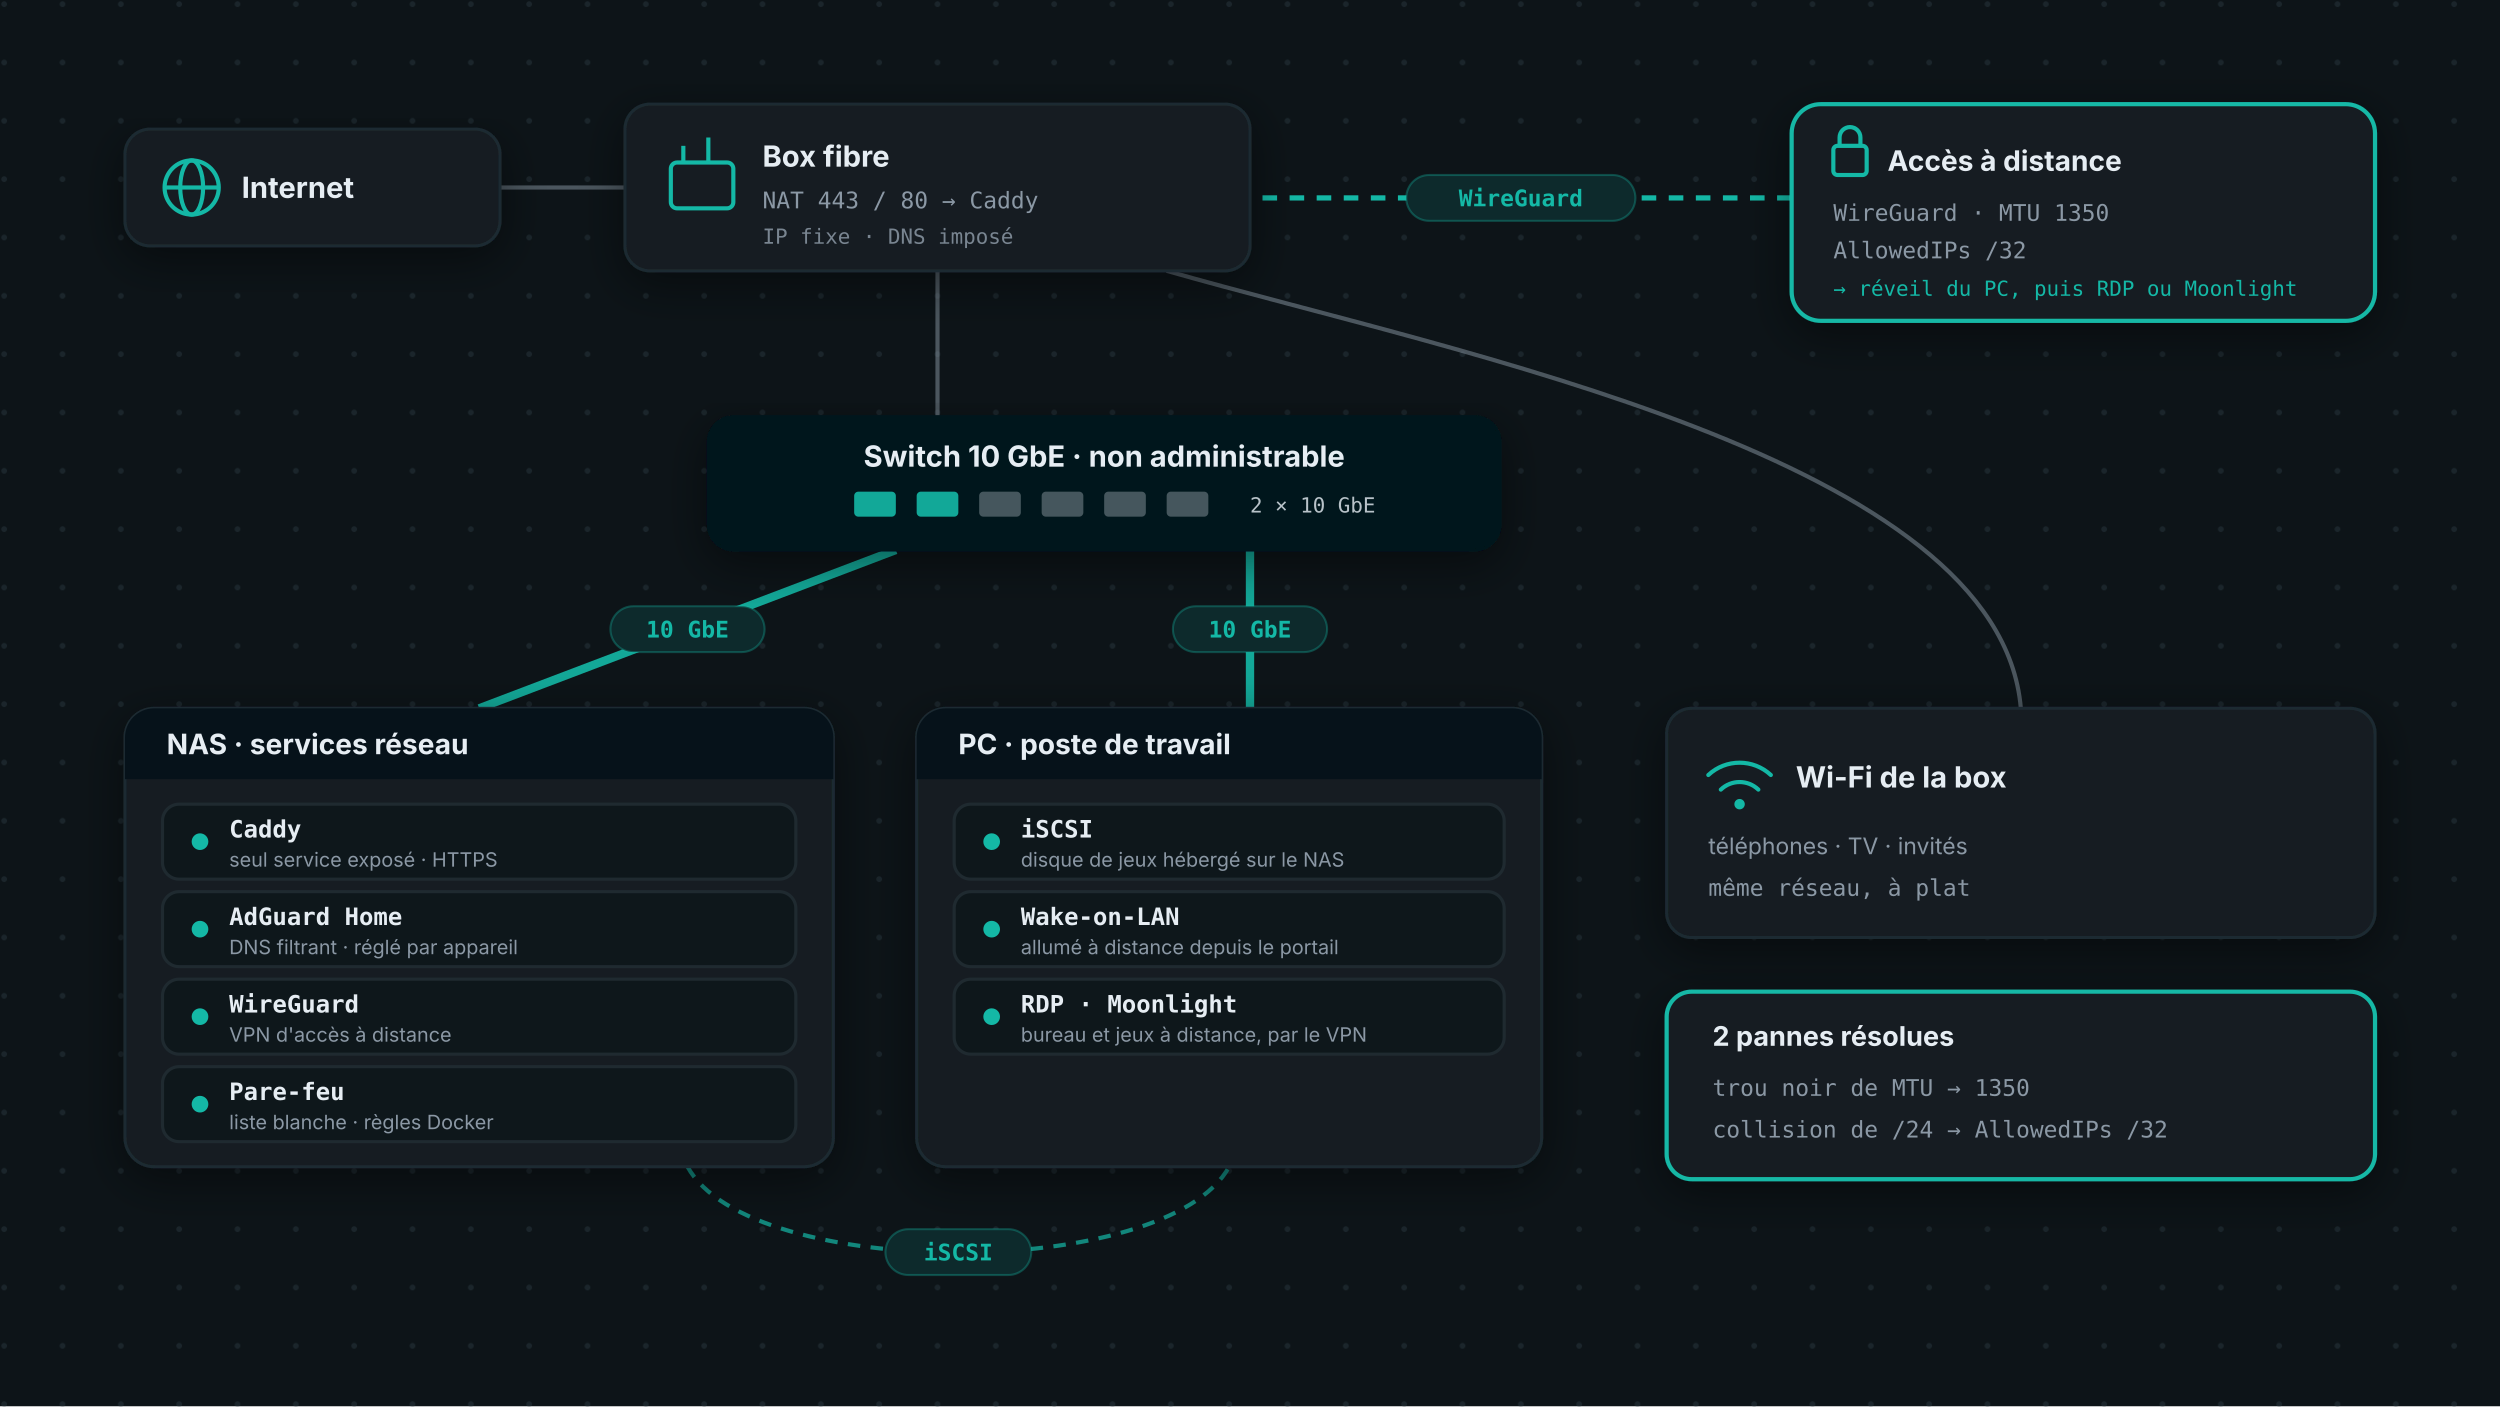
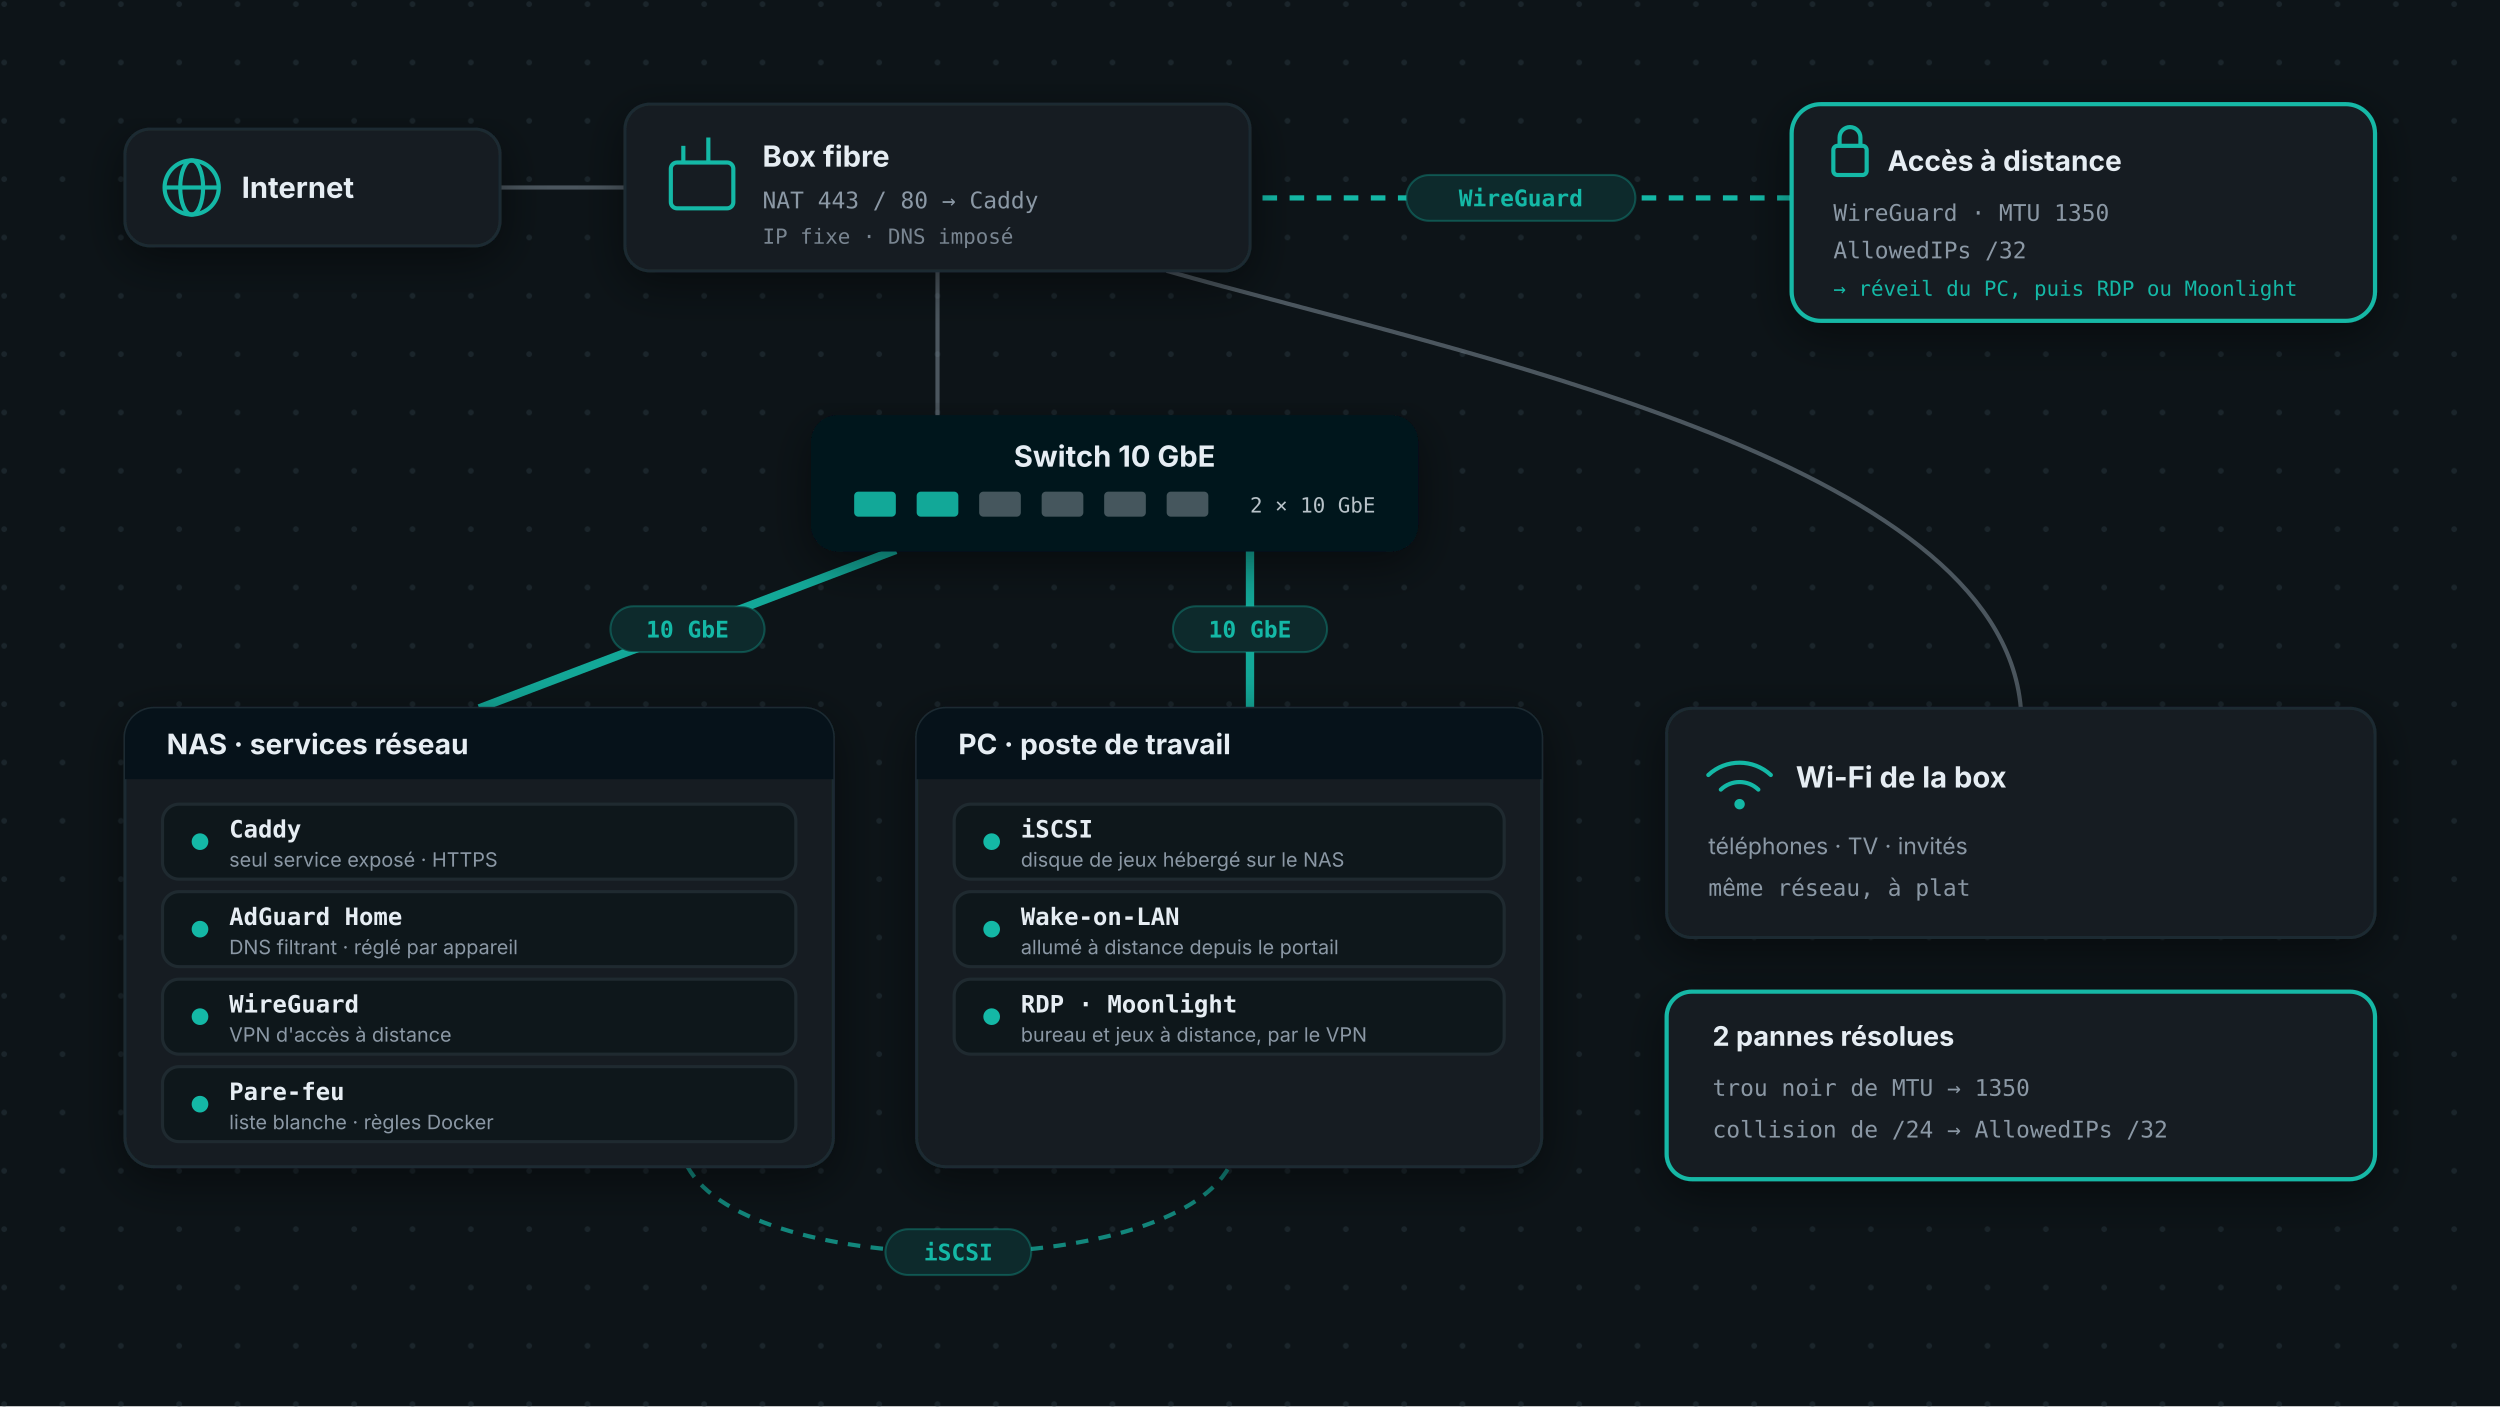
<svg xmlns="http://www.w3.org/2000/svg" width="1200" height="675" viewBox="0 0 1200 675" font-family="'Inter', system-ui, -apple-system, 'Segoe UI', Arial, sans-serif">
  <defs>
    <pattern id="reseau-dark-fr-dots" width="28" height="28" patternUnits="userSpaceOnUse">
      <circle cx="2" cy="2" r="1.4" fill="#1f2a30" fill-opacity="0.8" />
    </pattern>
    <filter id="reseau-dark-fr-sh" x="-20%" y="-20%" width="140%" height="160%">
      <feDropShadow dx="0" dy="6" stdDeviation="11" flood-color="#000000" flood-opacity="0.45" />
    </filter>
  </defs>
  <rect width="1200" height="675" fill="#0d1418" />
  <rect width="1200" height="675" fill="url(#reseau-dark-fr-dots)" />
  <g stroke="#8b98a5" stroke-opacity="0.5" stroke-width="2" fill="none">
    <path d="M240 90 L300 90" />
    <path d="M450 130 L450 200" />
    <path d="M560 130 C 700 170, 960 220, 970 340" />
  </g>
  <g stroke="#14b8a6" stroke-width="4" fill="none" opacity="0.9">
    <path d="M430 264 L230 340" />
    <path d="M600 264 L600 340" />
  </g>
  <rect x="293" y="291" width="74" height="22" rx="11" fill="#0d1418" />
  <rect x="293" y="291" width="74" height="22" rx="11" fill="#14b8a6" fill-opacity="0.14" stroke="#14b8a6" stroke-opacity="0.32" />
  <text x="330" y="306" font-size="11" fill="#14b8a6" font-weight="bold" font-family="'JetBrains Mono', ui-monospace, SFMono-Regular, Menlo, Consolas, monospace" text-anchor="middle">10 GbE</text>
  <rect x="563" y="291" width="74" height="22" rx="11" fill="#0d1418" />
  <rect x="563" y="291" width="74" height="22" rx="11" fill="#14b8a6" fill-opacity="0.14" stroke="#14b8a6" stroke-opacity="0.32" />
  <text x="600" y="306" font-size="11" fill="#14b8a6" font-weight="bold" font-family="'JetBrains Mono', ui-monospace, SFMono-Regular, Menlo, Consolas, monospace" text-anchor="middle">10 GbE</text>
  <path d="M860 95 L600 95" stroke="#14b8a6" stroke-width="2.5" stroke-dasharray="7 6" fill="none" />
  <rect x="675" y="84" width="110" height="22" rx="11" fill="#0d1418" />
  <rect x="675" y="84" width="110" height="22" rx="11" fill="#14b8a6" fill-opacity="0.14" stroke="#14b8a6" stroke-opacity="0.32" />
  <text x="730" y="99" font-size="11" fill="#14b8a6" font-weight="bold" font-family="'JetBrains Mono', ui-monospace, SFMono-Regular, Menlo, Consolas, monospace" text-anchor="middle">WireGuard</text>
  <path d="M330 560 C 360 615, 560 615, 590 560" stroke="#14b8a6" stroke-width="2" stroke-dasharray="6 5" fill="none" opacity="0.7" />
  <rect x="425" y="590" width="70" height="22" rx="11" fill="#0d1418" />
  <rect x="425" y="590" width="70" height="22" rx="11" fill="#14b8a6" fill-opacity="0.14" stroke="#14b8a6" stroke-opacity="0.32" />
  <text x="460" y="605" font-size="11" fill="#14b8a6" font-weight="bold" font-family="'JetBrains Mono', ui-monospace, SFMono-Regular, Menlo, Consolas, monospace" text-anchor="middle">iSCSI</text>
  <g filter="url(#reseau-dark-fr-sh)">
    <rect x="60" y="62" width="180" height="56" rx="12" fill="#121c20" stroke="#1f2a30" stroke-width="1.5" />
  </g>
  <g stroke="#14b8a6" stroke-width="2" fill="none">
    <circle cx="92" cy="90" r="13" />
    <ellipse cx="92" cy="90" rx="5.5" ry="13" />
    <line x1="79" y1="90" x2="105" y2="90" />
  </g>
  <text x="116" y="95" font-size="14" fill="#e6edf3" font-weight="bold" font-family="'Inter', system-ui, -apple-system, 'Segoe UI', Arial, sans-serif">Internet</text>
  <g filter="url(#reseau-dark-fr-sh)">
    <rect x="300" y="50" width="300" height="80" rx="12" fill="#121c20" stroke="#1f2a30" stroke-width="1.5" />
  </g>
  <g stroke="#14b8a6" stroke-width="2" fill="none">
    <rect x="322" y="78" width="30" height="22" rx="3" />
    <path d="M328 78 v-8 M340 78 v-12" />
  </g>
  <text x="366" y="80" font-size="14" fill="#e6edf3" font-weight="bold" font-family="'Inter', system-ui, -apple-system, 'Segoe UI', Arial, sans-serif">Box fibre</text>
  <text x="366" y="100" font-size="11" fill="#8b98a5" font-weight="normal" font-family="'JetBrains Mono', ui-monospace, SFMono-Regular, Menlo, Consolas, monospace">NAT 443 / 80 → Caddy</text>
  <text x="366" y="117" font-size="10" fill="#8b98a5" fill-opacity="0.85" font-weight="normal" font-family="'JetBrains Mono', ui-monospace, SFMono-Regular, Menlo, Consolas, monospace">IP fixe · DNS imposé</text>
  <g filter="url(#reseau-dark-fr-sh)">
    <rect x="860" y="50" width="280" height="104" rx="14" fill="#121c20" stroke="#14b8a6" stroke-width="2" />
  </g>
  <g stroke="#14b8a6" stroke-width="2" fill="none">
    <rect x="880" y="70" width="16" height="14" rx="2" />
    <path d="M883 70 v-4 a5 5 0 0 1 10 0 v4" />
  </g>
  <text x="906" y="82" font-size="13.5" fill="#e6edf3" font-weight="bold" font-family="'Inter', system-ui, -apple-system, 'Segoe UI', Arial, sans-serif">Accès à distance</text>
  <text x="880" y="106" font-size="11" fill="#8b98a5" font-weight="normal" font-family="'JetBrains Mono', ui-monospace, SFMono-Regular, Menlo, Consolas, monospace">WireGuard · MTU 1350</text>
  <text x="880" y="124" font-size="11" fill="#8b98a5" font-weight="normal" font-family="'JetBrains Mono', ui-monospace, SFMono-Regular, Menlo, Consolas, monospace">AllowedIPs /32</text>
  <text x="880" y="142" font-size="10" fill="#14b8a6" font-weight="normal" font-family="'JetBrains Mono', ui-monospace, SFMono-Regular, Menlo, Consolas, monospace">→ réveil du PC, puis RDP ou Moonlight</text>
  <g filter="url(#reseau-dark-fr-sh)">
-     <rect x="340" y="200" width="380" height="64" rx="12" fill="#06121a" stroke="#06121a" stroke-width="1.5" />
+     <rect x="390" y="200" width="290" height="64" rx="12" fill="#06121a" stroke="#06121a" stroke-width="1.5" />
  </g>
-   <text x="530" y="224" font-size="14" fill="#e6edf3" font-weight="bold" font-family="'Inter', system-ui, -apple-system, 'Segoe UI', Arial, sans-serif" text-anchor="middle">Switch 10 GbE · non administrable</text>
+   <text x="535" y="224" font-size="14" fill="#e6edf3" font-weight="bold" font-family="'Inter', system-ui, -apple-system, 'Segoe UI', Arial, sans-serif" text-anchor="middle">Switch 10 GbE</text>
  <rect x="410" y="236" width="20" height="12" rx="2" fill="#14b8a6" fill-opacity="0.9" />
  <rect x="440" y="236" width="20" height="12" rx="2" fill="#14b8a6" fill-opacity="0.9" />
  <rect x="470" y="236" width="20" height="12" rx="2" fill="#e6edf3" fill-opacity="0.3" />
  <rect x="500" y="236" width="20" height="12" rx="2" fill="#e6edf3" fill-opacity="0.3" />
  <rect x="530" y="236" width="20" height="12" rx="2" fill="#e6edf3" fill-opacity="0.3" />
  <rect x="560" y="236" width="20" height="12" rx="2" fill="#e6edf3" fill-opacity="0.3" />
  <text x="600" y="246" font-size="10" fill="#e6edf3" fill-opacity="0.8" font-weight="normal" font-family="'JetBrains Mono', ui-monospace, SFMono-Regular, Menlo, Consolas, monospace">2 × 10 GbE</text>
  <g filter="url(#reseau-dark-fr-sh)">
    <rect x="60" y="340" width="340" height="220" rx="14" fill="#121c20" stroke="#1f2a30" stroke-width="1.5" />
  </g>
  <path d="M60 354 a14 14 0 0 1 14 -14 h312 a14 14 0 0 1 14 14 v20 h-340 z" fill="#06121a" />
  <text x="80" y="362" font-size="13.5" fill="#e6edf3" font-weight="bold" font-family="'Inter', system-ui, -apple-system, 'Segoe UI', Arial, sans-serif">NAS · services réseau</text>
  <g>
    <rect x="78" y="386" width="304" height="36" rx="8" fill="#0e171b" stroke="#1f2a30" stroke-width="1.5" />
  </g>
  <circle cx="96" cy="404" r="4" fill="#14b8a6" />
  <text x="110" y="402" font-size="11.5" fill="#e6edf3" font-weight="bold" font-family="'JetBrains Mono', ui-monospace, SFMono-Regular, Menlo, Consolas, monospace">Caddy</text>
  <text x="110" y="416" font-size="9.5" fill="#8b98a5" font-weight="normal" font-family="'Inter', system-ui, -apple-system, 'Segoe UI', Arial, sans-serif">seul service exposé · HTTPS</text>
  <g>
    <rect x="78" y="428" width="304" height="36" rx="8" fill="#0e171b" stroke="#1f2a30" stroke-width="1.5" />
  </g>
  <circle cx="96" cy="446" r="4" fill="#14b8a6" />
  <text x="110" y="444" font-size="11.5" fill="#e6edf3" font-weight="bold" font-family="'JetBrains Mono', ui-monospace, SFMono-Regular, Menlo, Consolas, monospace">AdGuard Home</text>
  <text x="110" y="458" font-size="9.5" fill="#8b98a5" font-weight="normal" font-family="'Inter', system-ui, -apple-system, 'Segoe UI', Arial, sans-serif">DNS filtrant · réglé par appareil</text>
  <g>
    <rect x="78" y="470" width="304" height="36" rx="8" fill="#0e171b" stroke="#1f2a30" stroke-width="1.5" />
  </g>
  <circle cx="96" cy="488" r="4" fill="#14b8a6" />
  <text x="110" y="486" font-size="11.5" fill="#e6edf3" font-weight="bold" font-family="'JetBrains Mono', ui-monospace, SFMono-Regular, Menlo, Consolas, monospace">WireGuard</text>
  <text x="110" y="500" font-size="9.5" fill="#8b98a5" font-weight="normal" font-family="'Inter', system-ui, -apple-system, 'Segoe UI', Arial, sans-serif">VPN d'accès à distance</text>
  <g>
    <rect x="78" y="512" width="304" height="36" rx="8" fill="#0e171b" stroke="#1f2a30" stroke-width="1.5" />
  </g>
  <circle cx="96" cy="530" r="4" fill="#14b8a6" />
  <text x="110" y="528" font-size="11.5" fill="#e6edf3" font-weight="bold" font-family="'JetBrains Mono', ui-monospace, SFMono-Regular, Menlo, Consolas, monospace">Pare-feu</text>
  <text x="110" y="542" font-size="9.5" fill="#8b98a5" font-weight="normal" font-family="'Inter', system-ui, -apple-system, 'Segoe UI', Arial, sans-serif">liste blanche · règles Docker</text>
  <g filter="url(#reseau-dark-fr-sh)">
    <rect x="440" y="340" width="300" height="220" rx="14" fill="#121c20" stroke="#1f2a30" stroke-width="1.5" />
  </g>
  <path d="M440 354 a14 14 0 0 1 14 -14 h272 a14 14 0 0 1 14 14 v20 h-300 z" fill="#06121a" />
  <text x="460" y="362" font-size="13.5" fill="#e6edf3" font-weight="bold" font-family="'Inter', system-ui, -apple-system, 'Segoe UI', Arial, sans-serif">PC · poste de travail</text>
  <g>
    <rect x="458" y="386" width="264" height="36" rx="8" fill="#0e171b" stroke="#1f2a30" stroke-width="1.5" />
  </g>
  <circle cx="476" cy="404" r="4" fill="#14b8a6" />
  <text x="490" y="402" font-size="11.5" fill="#e6edf3" font-weight="bold" font-family="'JetBrains Mono', ui-monospace, SFMono-Regular, Menlo, Consolas, monospace">iSCSI</text>
  <text x="490" y="416" font-size="9.5" fill="#8b98a5" font-weight="normal" font-family="'Inter', system-ui, -apple-system, 'Segoe UI', Arial, sans-serif">disque de jeux hébergé sur le NAS</text>
  <g>
    <rect x="458" y="428" width="264" height="36" rx="8" fill="#0e171b" stroke="#1f2a30" stroke-width="1.5" />
  </g>
  <circle cx="476" cy="446" r="4" fill="#14b8a6" />
  <text x="490" y="444" font-size="11.5" fill="#e6edf3" font-weight="bold" font-family="'JetBrains Mono', ui-monospace, SFMono-Regular, Menlo, Consolas, monospace">Wake-on-LAN</text>
  <text x="490" y="458" font-size="9.5" fill="#8b98a5" font-weight="normal" font-family="'Inter', system-ui, -apple-system, 'Segoe UI', Arial, sans-serif">allumé à distance depuis le portail</text>
  <g>
    <rect x="458" y="470" width="264" height="36" rx="8" fill="#0e171b" stroke="#1f2a30" stroke-width="1.5" />
  </g>
  <circle cx="476" cy="488" r="4" fill="#14b8a6" />
  <text x="490" y="486" font-size="11.5" fill="#e6edf3" font-weight="bold" font-family="'JetBrains Mono', ui-monospace, SFMono-Regular, Menlo, Consolas, monospace">RDP · Moonlight</text>
  <text x="490" y="500" font-size="9.5" fill="#8b98a5" font-weight="normal" font-family="'Inter', system-ui, -apple-system, 'Segoe UI', Arial, sans-serif">bureau et jeux à distance, par le VPN</text>
  <g filter="url(#reseau-dark-fr-sh)">
    <rect x="800" y="340" width="340" height="110" rx="12" fill="#121c20" stroke="#1f2a30" stroke-width="1.5" />
  </g>
  <g stroke="#14b8a6" stroke-width="2" fill="none" stroke-linecap="round">
    <path d="M820 372 a22 22 0 0 1 30 0" />
    <path d="M826 379 a13 13 0 0 1 18 0" />
  </g>
  <circle cx="835" cy="386" r="2.5" fill="#14b8a6" />
  <text x="862" y="378" font-size="14" fill="#e6edf3" font-weight="bold" font-family="'Inter', system-ui, -apple-system, 'Segoe UI', Arial, sans-serif">Wi-Fi de la box</text>
  <text x="820" y="410" font-size="11" fill="#8b98a5" font-weight="normal" font-family="'Inter', system-ui, -apple-system, 'Segoe UI', Arial, sans-serif">téléphones · TV · invités</text>
  <text x="820" y="430" font-size="11" fill="#8b98a5" font-weight="normal" font-family="'JetBrains Mono', ui-monospace, SFMono-Regular, Menlo, Consolas, monospace">même réseau, à plat</text>
  <g filter="url(#reseau-dark-fr-sh)">
    <rect x="800" y="476" width="340" height="90" rx="12" fill="#121c20" stroke="#14b8a6" stroke-width="2" />
  </g>
  <text x="822" y="502" font-size="13" fill="#e6edf3" font-weight="bold" font-family="'Inter', system-ui, -apple-system, 'Segoe UI', Arial, sans-serif">2 pannes résolues</text>
  <text x="822" y="526" font-size="11" fill="#8b98a5" font-weight="normal" font-family="'JetBrains Mono', ui-monospace, SFMono-Regular, Menlo, Consolas, monospace">trou noir de MTU → 1350</text>
  <text x="822" y="546" font-size="11" fill="#8b98a5" font-weight="normal" font-family="'JetBrains Mono', ui-monospace, SFMono-Regular, Menlo, Consolas, monospace">collision de /24 → AllowedIPs /32</text>
</svg>
